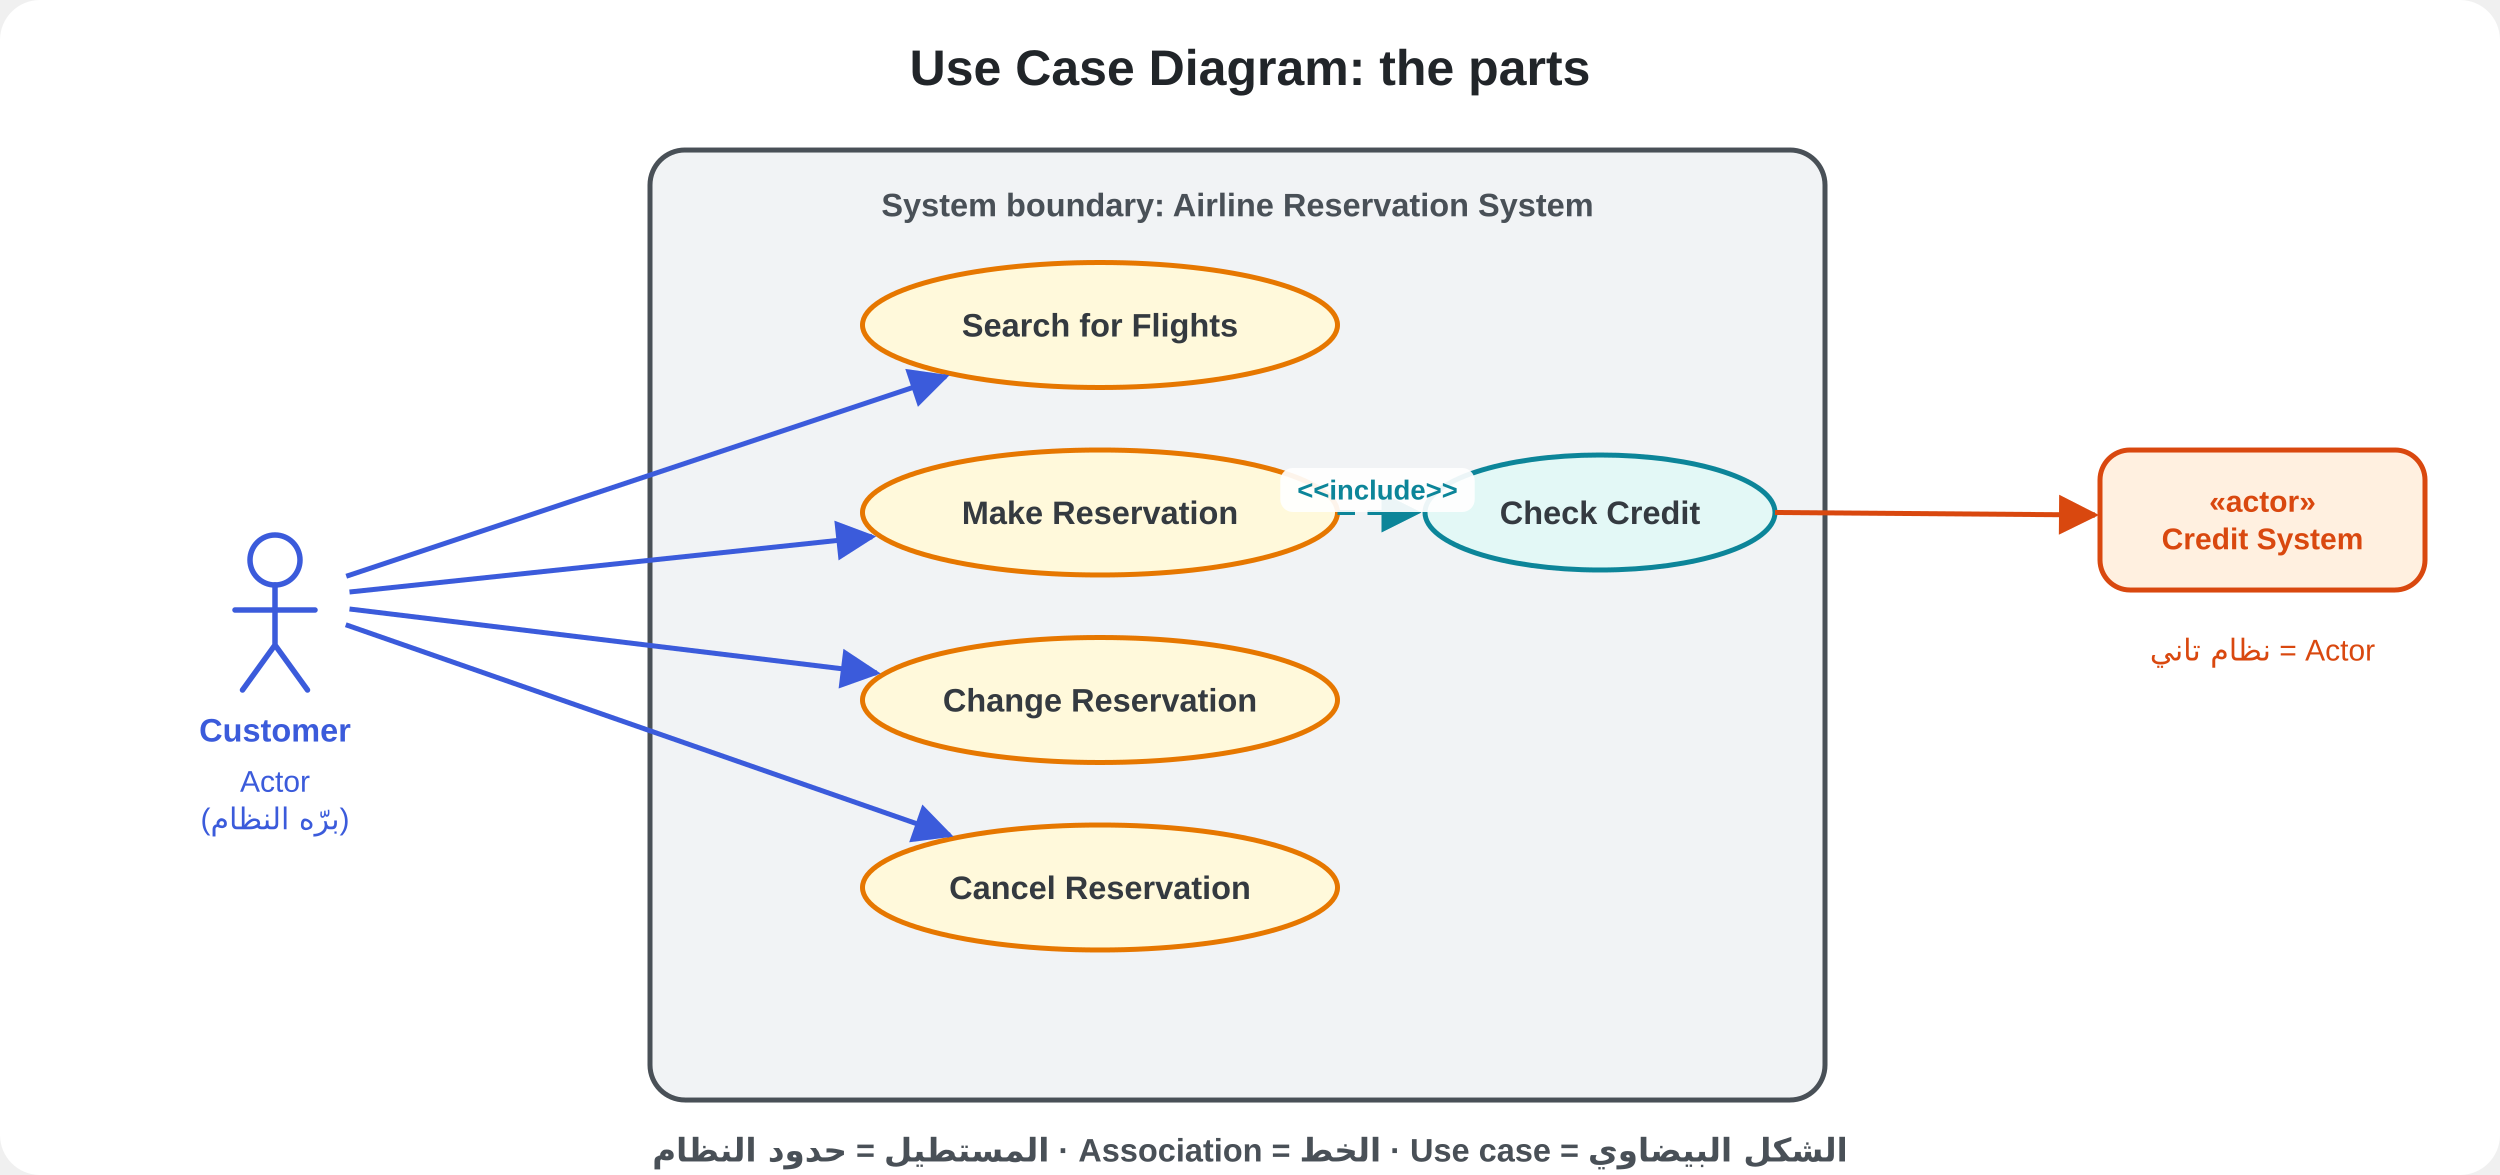
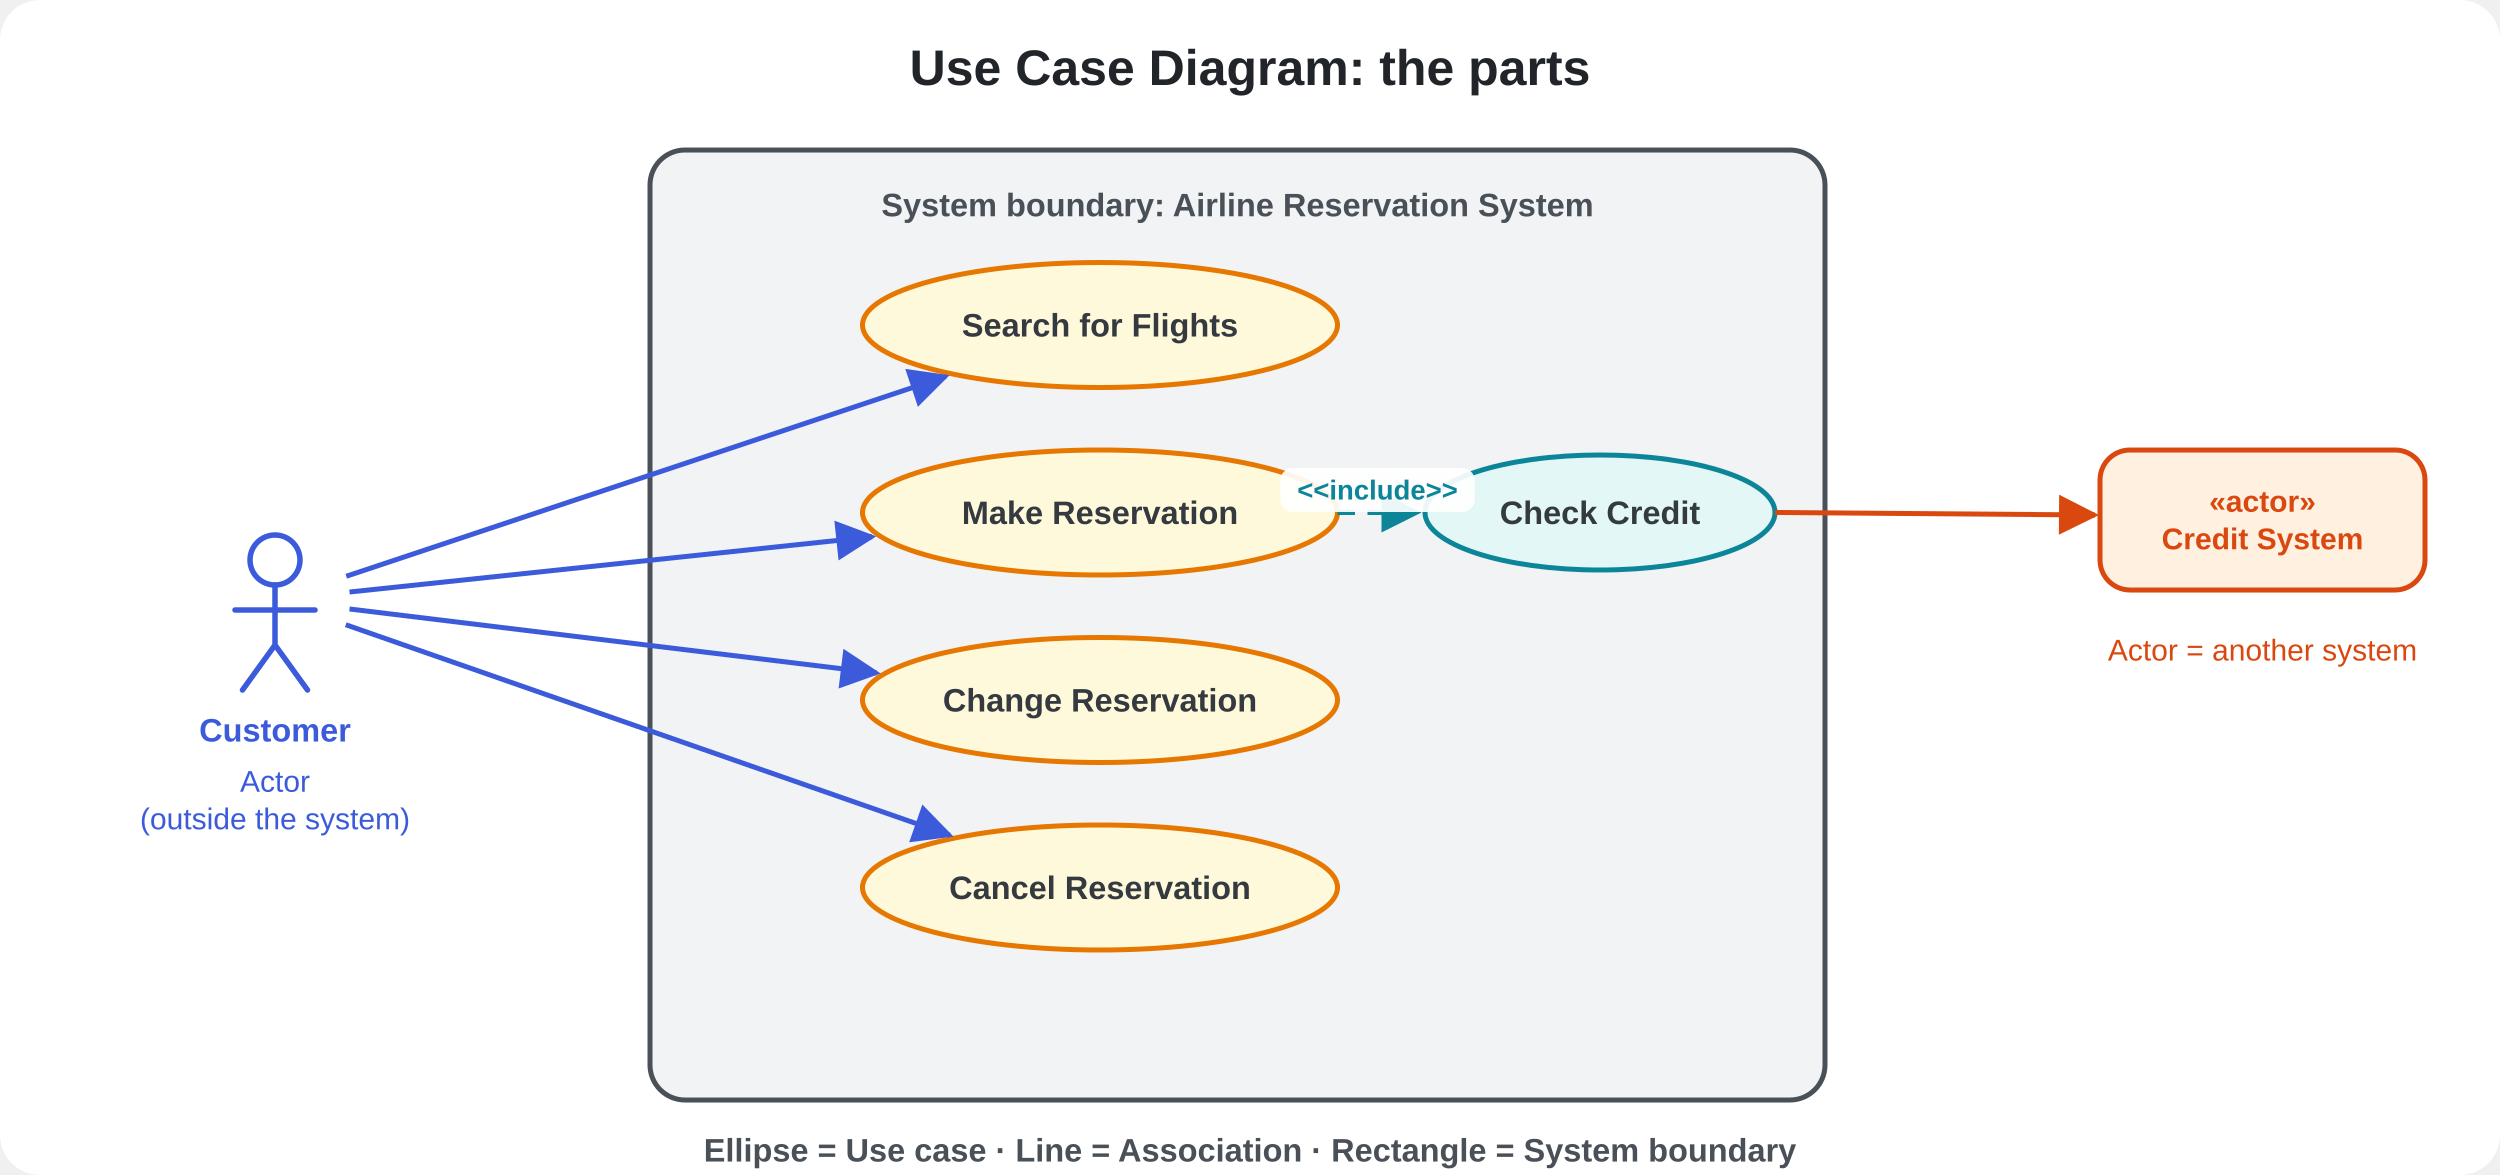
<svg xmlns="http://www.w3.org/2000/svg" width="1000" height="470" viewBox="0 0 1000 470">
+   <style>text{font-family:'Segoe UI',Tahoma,Arial,sans-serif}</style>
  <defs>
    <marker id="a0C8599" viewBox="0 0 10 10" refX="9" refY="5" markerWidth="8" markerHeight="8" orient="auto-start-reverse">
      <path d="M0 0 L10 5 L0 10 Z" fill="#0C8599" />
    </marker>
+     <marker id="a3B5BDB" viewBox="0 0 10 10" refX="9" refY="5" markerWidth="8" markerHeight="8" orient="auto-start-reverse">
+       <path d="M0 0 L10 5 L0 10 Z" fill="#3B5BDB" />
+     </marker>
    <marker id="aD9480F" viewBox="0 0 10 10" refX="9" refY="5" markerWidth="8" markerHeight="8" orient="auto-start-reverse">
      <path d="M0 0 L10 5 L0 10 Z" fill="#D9480F" />
    </marker>
-     <marker id="a3B5BDB" viewBox="0 0 10 10" refX="9" refY="5" markerWidth="8" markerHeight="8" orient="auto-start-reverse">
-       <path d="M0 0 L10 5 L0 10 Z" fill="#3B5BDB" />
-     </marker>
  </defs>
  <rect width="100%" height="100%" fill="white" rx="16" />
-   <text x="500.0" y="34" font-size="20" font-weight="700" text-anchor="middle" fill="#212529" style="font-family:'Segoe UI',Tahoma,Arial,sans-serif">Use Case Diagram: the parts</text>
+   <text x="500.0" y="34" font-size="20" font-weight="700" text-anchor="middle" fill="#212529">Use Case Diagram: the parts</text>
  <rect x="260" y="60" width="470" height="380" rx="14" fill="#F1F3F5" stroke="#495057" stroke-width="2" />
-   <text x="495" y="86.5" font-size="13" fill="#495057" text-anchor="middle" font-weight="700" style="font-family:'Segoe UI',Tahoma,Arial,sans-serif">System boundary: Airline Reservation System</text>
+   <text x="495" y="86.5" font-size="13" fill="#495057" text-anchor="middle" font-weight="700">System boundary: Airline Reservation System</text>
  <ellipse cx="440" cy="130" rx="95.0" ry="25.0" fill="#FFF9DB" stroke="#E67700" stroke-width="2" />
-   <text x="440" y="134.6" font-size="13" fill="#343a40" text-anchor="middle" font-weight="700" style="font-family:'Segoe UI',Tahoma,Arial,sans-serif">Search for Flights</text>
+   <text x="440" y="134.6" font-size="13" fill="#343a40" text-anchor="middle" font-weight="700">Search for Flights</text>
  <ellipse cx="440" cy="205" rx="95.0" ry="25.0" fill="#FFF9DB" stroke="#E67700" stroke-width="2" />
-   <text x="440" y="209.6" font-size="13" fill="#343a40" text-anchor="middle" font-weight="700" style="font-family:'Segoe UI',Tahoma,Arial,sans-serif">Make Reservation</text>
+   <text x="440" y="209.6" font-size="13" fill="#343a40" text-anchor="middle" font-weight="700">Make Reservation</text>
  <ellipse cx="440" cy="280" rx="95.0" ry="25.0" fill="#FFF9DB" stroke="#E67700" stroke-width="2" />
-   <text x="440" y="284.6" font-size="13" fill="#343a40" text-anchor="middle" font-weight="700" style="font-family:'Segoe UI',Tahoma,Arial,sans-serif">Change Reservation</text>
+   <text x="440" y="284.6" font-size="13" fill="#343a40" text-anchor="middle" font-weight="700">Change Reservation</text>
  <ellipse cx="440" cy="355" rx="95.0" ry="25.0" fill="#FFF9DB" stroke="#E67700" stroke-width="2" />
-   <text x="440" y="359.6" font-size="13" fill="#343a40" text-anchor="middle" font-weight="700" style="font-family:'Segoe UI',Tahoma,Arial,sans-serif">Cancel Reservation</text>
+   <text x="440" y="359.6" font-size="13" fill="#343a40" text-anchor="middle" font-weight="700">Cancel Reservation</text>
  <circle cx="110" cy="224" r="10" fill="white" stroke="#3B5BDB" stroke-width="2.2" />
  <path d="M110 234 V258 M94 244 H126 M110 258 L97 276 M110 258 L123 276" stroke="#3B5BDB" stroke-width="2.2" fill="none" stroke-linecap="round" />
-   <text x="110" y="296.6" font-size="13" fill="#3B5BDB" text-anchor="middle" font-weight="700" style="font-family:'Segoe UI',Tahoma,Arial,sans-serif">Customer</text>
+   <text x="110" y="296.6" font-size="13" fill="#3B5BDB" text-anchor="middle" font-weight="700">Customer</text>
  <line x1="138.5" y1="230.5" x2="378.3" y2="150.6" stroke="#3B5BDB" stroke-width="2" marker-end="url(#a3B5BDB)" />
  <line x1="139.8" y1="236.8" x2="348.9" y2="214.7" stroke="#3B5BDB" stroke-width="2" marker-end="url(#a3B5BDB)" />
  <line x1="139.8" y1="243.6" x2="350.7" y2="269.2" stroke="#3B5BDB" stroke-width="2" marker-end="url(#a3B5BDB)" />
  <line x1="138.3" y1="249.9" x2="379.9" y2="334.1" stroke="#3B5BDB" stroke-width="2" marker-end="url(#a3B5BDB)" />
  <ellipse cx="640" cy="205" rx="70.0" ry="23.0" fill="#E3F8F6" stroke="#0C8599" stroke-width="2" />
-   <text x="640" y="209.6" font-size="13" fill="#343a40" text-anchor="middle" font-weight="700" style="font-family:'Segoe UI',Tahoma,Arial,sans-serif">Check Credit</text>
+   <text x="640" y="209.6" font-size="13" fill="#343a40" text-anchor="middle" font-weight="700">Check Credit</text>
  <line x1="535.0" y1="205.0" x2="567.0" y2="205.0" stroke="#0C8599" stroke-width="2" stroke-dasharray="7 5" marker-end="url(#a0C8599)" />
  <rect x="512.12" y="187.2" width="77.76" height="17.6" rx="5" fill="white" opacity=".92" />
-   <text x="551.0" y="199.8" font-size="11" fill="#0C8599" text-anchor="middle" font-weight="700" style="font-family:'Segoe UI',Tahoma,Arial,sans-serif">&lt;&lt;include&gt;&gt;</text>
+   <text x="551.0" y="199.8" font-size="11" fill="#0C8599" text-anchor="middle" font-weight="700">&lt;&lt;include&gt;&gt;</text>
  <rect x="840" y="180" width="130" height="56" rx="12" fill="#FFF0E0" stroke="#D9480F" stroke-width="2" />
-   <text x="905.0" y="204.7" font-size="12" fill="#D9480F" text-anchor="middle" font-weight="700" style="font-family:'Segoe UI',Tahoma,Arial,sans-serif">«actor»</text>
-   <text x="905.0" y="219.7" font-size="12" fill="#D9480F" text-anchor="middle" font-weight="700" style="font-family:'Segoe UI',Tahoma,Arial,sans-serif">Credit System</text>
+   <text x="905.0" y="204.7" font-size="12" fill="#D9480F" text-anchor="middle" font-weight="700">«actor»</text>
+   <text x="905.0" y="219.7" font-size="12" fill="#D9480F" text-anchor="middle" font-weight="700">Credit System</text>
  <line x1="710.0" y1="205.0" x2="838.0" y2="206.0" stroke="#D9480F" stroke-width="2" marker-end="url(#aD9480F)" />
-   <text x="110" y="316.7" font-size="12" fill="#3B5BDB" text-anchor="middle" style="font-family:'Segoe UI',Tahoma,Arial,sans-serif">Actor</text>
-   <text direction="rtl" unicode-bidi="embed" x="110" y="331.7" font-size="12" fill="#3B5BDB" text-anchor="middle" style="font-family:'Segoe UI',Tahoma,Arial,sans-serif">(برّه النظام)</text>
-   <text direction="rtl" unicode-bidi="embed" x="905" y="264.2" font-size="12" fill="#D9480F" text-anchor="middle" style="font-family:'Segoe UI',Tahoma,Arial,sans-serif">Actor = نظام تاني</text>
-   <text direction="rtl" unicode-bidi="embed" x="500" y="464.6" font-size="13" fill="#495057" text-anchor="middle" font-weight="700" style="font-family:'Segoe UI',Tahoma,Arial,sans-serif">الشكل البيضاوي = Use case · الخط = Association · المستطيل = حدود النظام</text>
+   <text x="110" y="316.7" font-size="12" fill="#3B5BDB" text-anchor="middle">Actor</text>
+   <text x="110" y="331.7" font-size="12" fill="#3B5BDB" text-anchor="middle">(outside the system)</text>
+   <text x="905" y="264.2" font-size="12" fill="#D9480F" text-anchor="middle">Actor = another system</text>
+   <text x="500" y="464.6" font-size="13" fill="#495057" text-anchor="middle" font-weight="700">Ellipse = Use case · Line = Association · Rectangle = System boundary</text>
</svg>
